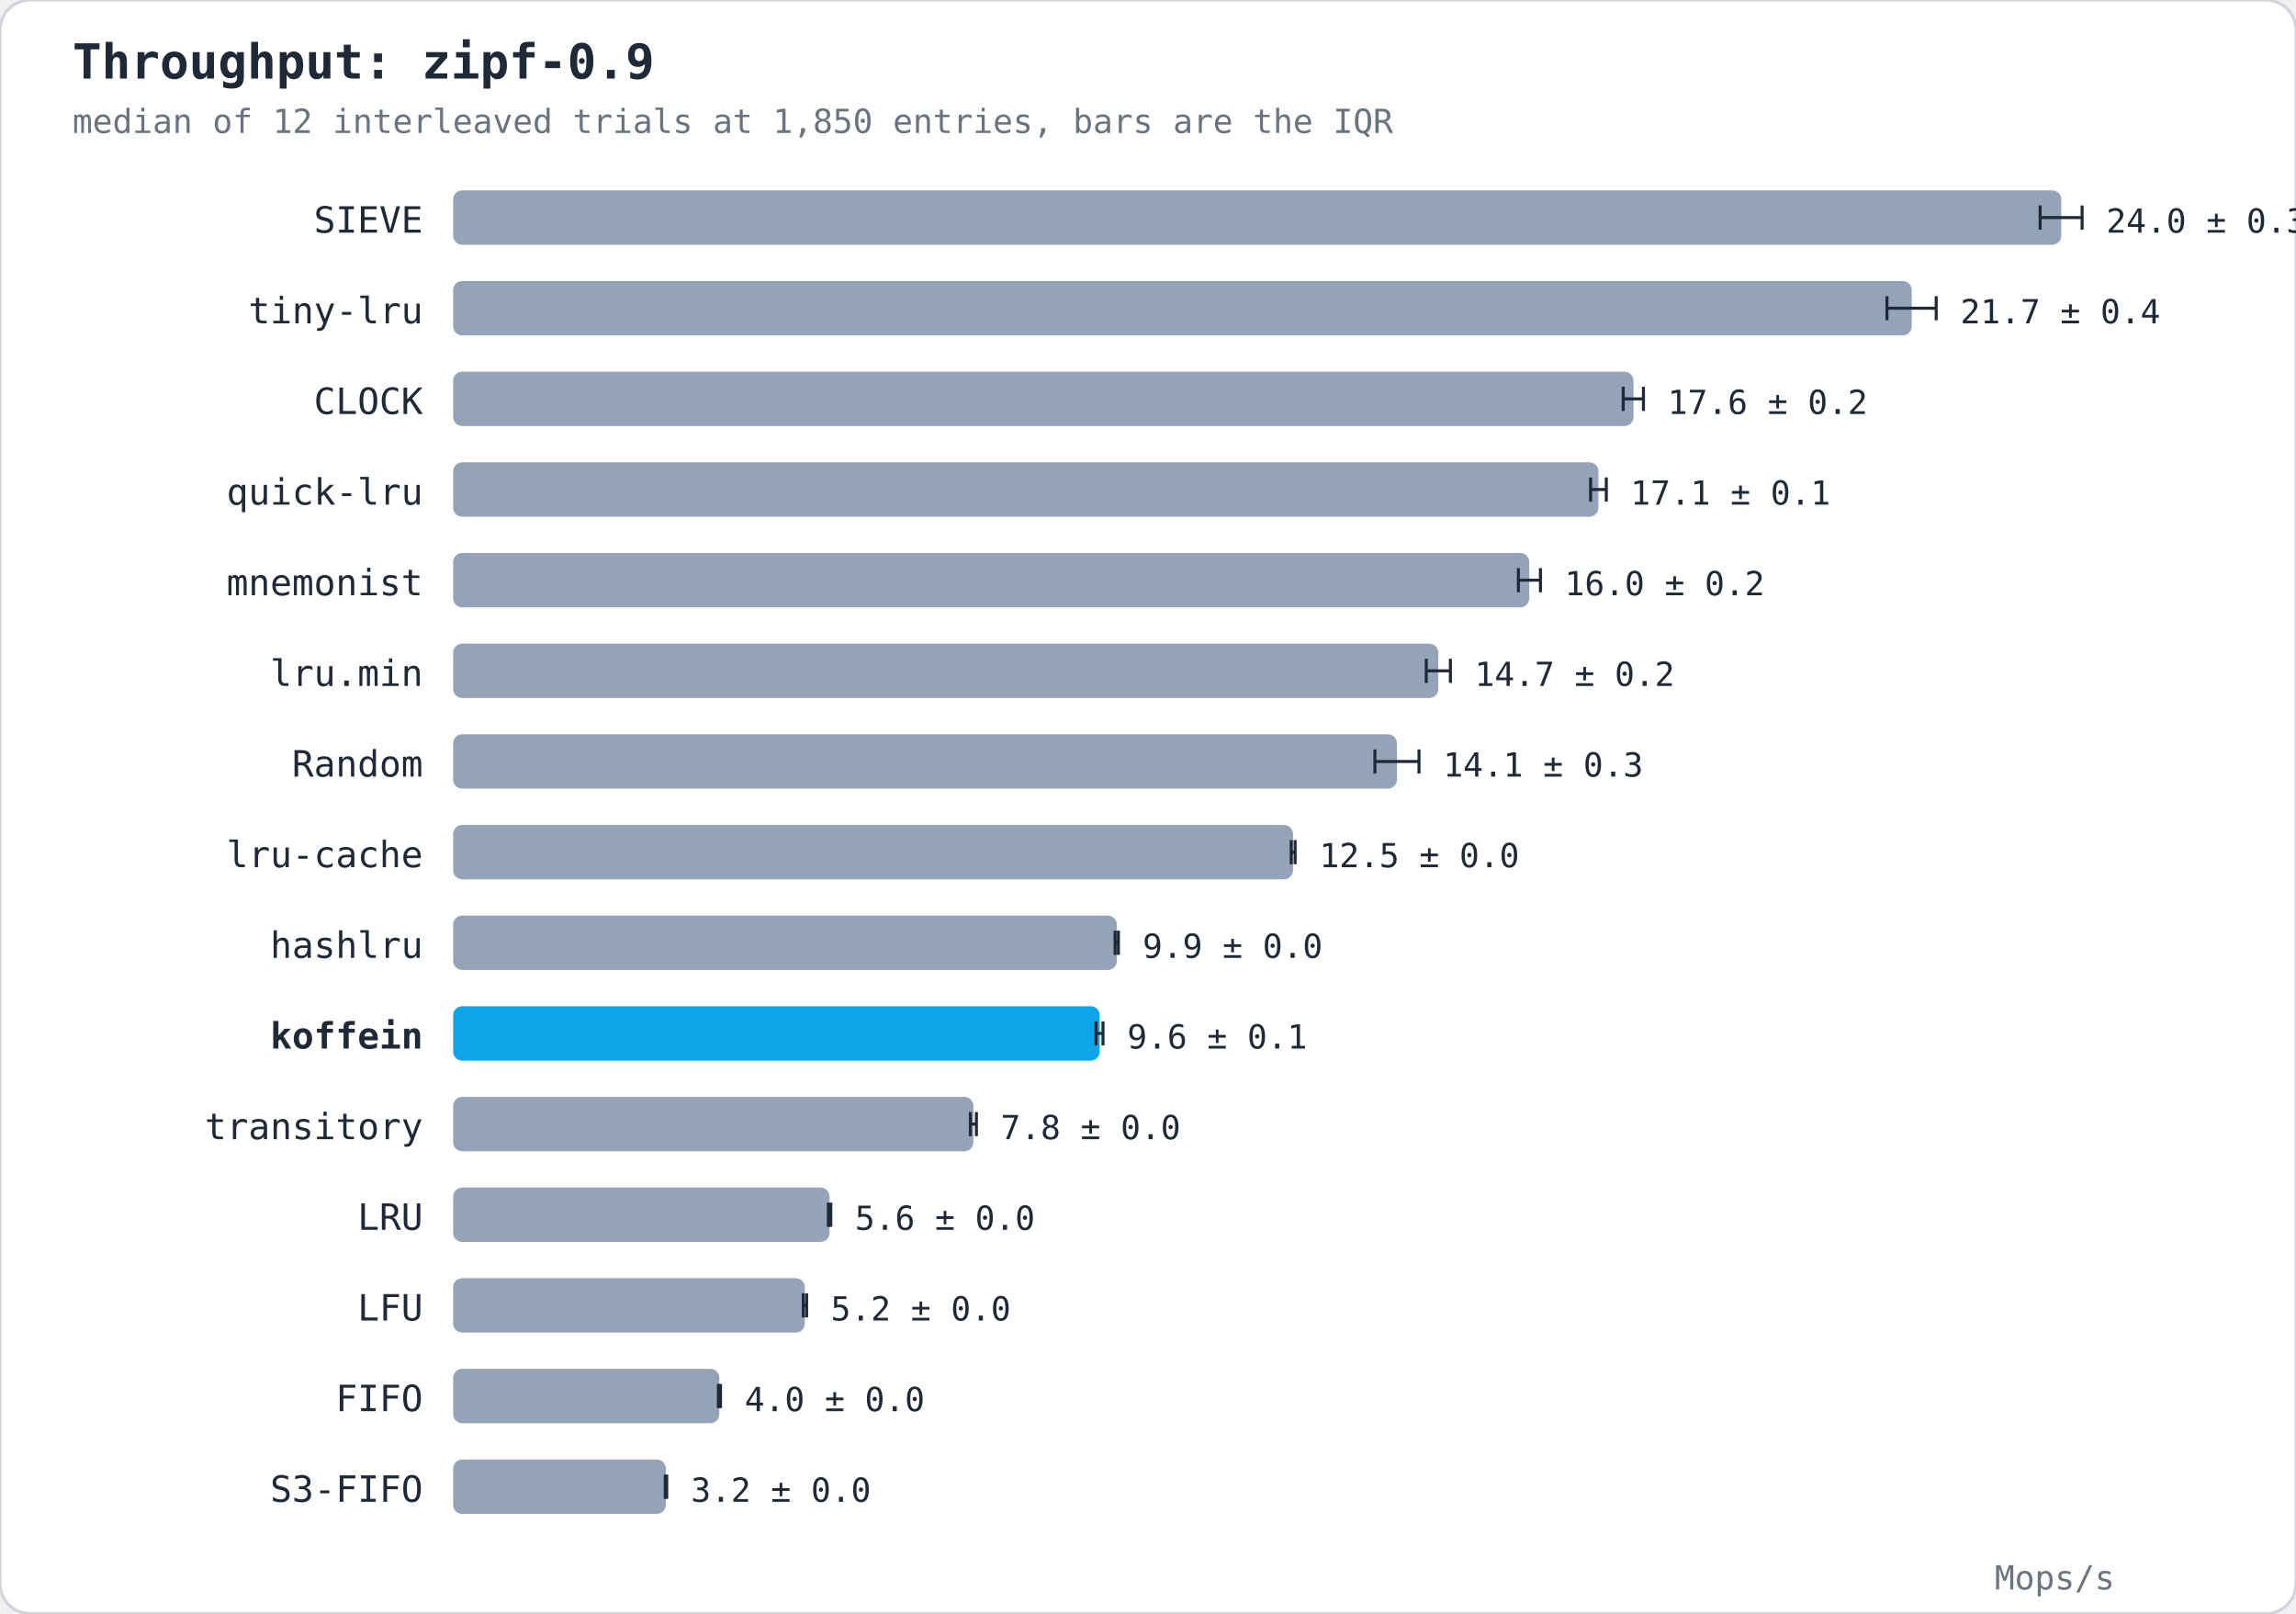
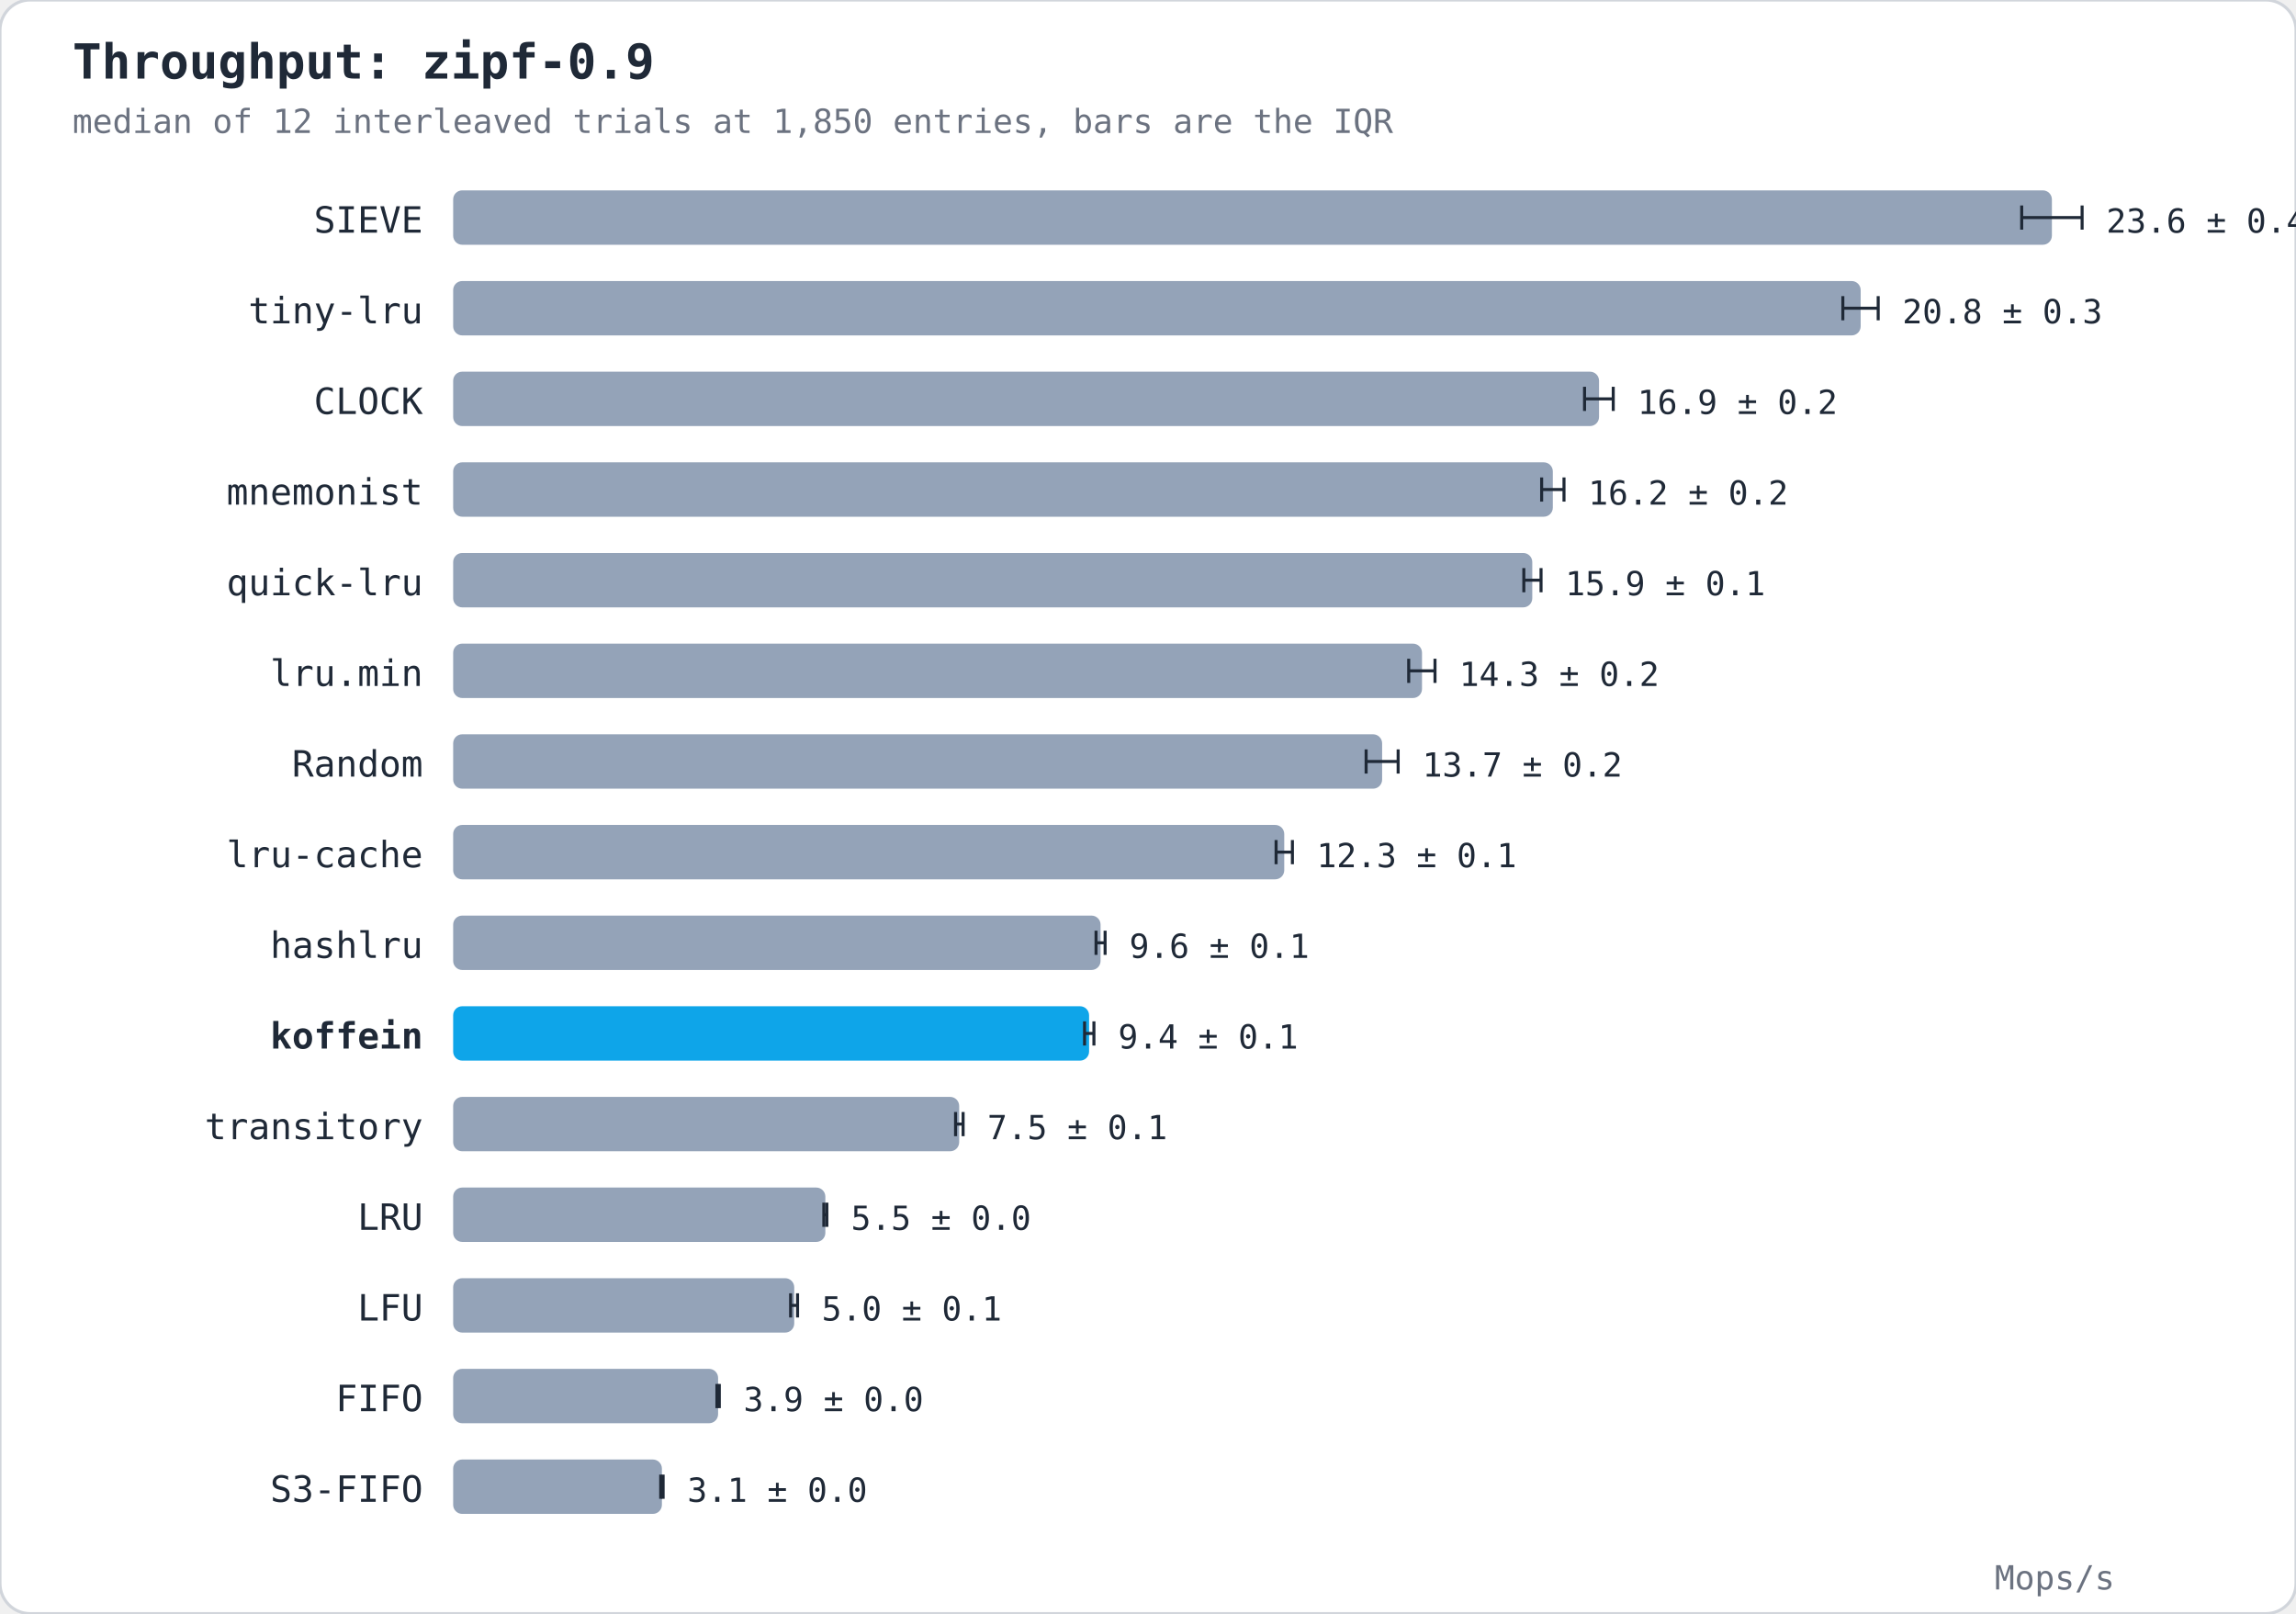
<svg xmlns="http://www.w3.org/2000/svg" viewBox="0 0 760 534" width="760" height="534" role="img">
  <rect x="0" y="0" width="760" height="534" rx="10" fill="#ffffff" stroke="#d1d5db" />
  <text x="24" y="26" font-family="ui-monospace,monospace" font-size="16" font-weight="700" fill="#1f2937">Throughput: zipf-0.9</text>
  <text x="24" y="44" font-family="ui-monospace,monospace" font-size="11" fill="#6b7280">median of 12 interleaved trials at 1,850 entries, bars are the IQR</text>
  <text x="140" y="77" text-anchor="end" font-family="ui-monospace,monospace" font-size="12" font-weight="400" fill="#1f2937">SIEVE</text>
-   <rect x="150" y="63" width="532.3" height="18" rx="3" fill="#94a3b8" />
-   <line x1="675.3" y1="72" x2="689.2" y2="72" stroke="#1f2937" stroke-width="1" />
-   <line x1="675.3" y1="68" x2="675.3" y2="76" stroke="#1f2937" stroke-width="1" />
+   <rect x="150" y="63" width="529.2" height="18" rx="3" fill="#94a3b8" />
+   <line x1="669.2" y1="72" x2="689.2" y2="72" stroke="#1f2937" stroke-width="1" />
+   <line x1="669.2" y1="68" x2="669.2" y2="76" stroke="#1f2937" stroke-width="1" />
  <line x1="689.2" y1="68" x2="689.2" y2="76" stroke="#1f2937" stroke-width="1" />
-   <text x="697.2" y="77" font-family="ui-monospace,monospace" font-size="11" fill="#1f2937">24.0 ± 0.3</text>
+   <text x="697.2" y="77" font-family="ui-monospace,monospace" font-size="11" fill="#1f2937">23.6 ± 0.4</text>
  <text x="140" y="107" text-anchor="end" font-family="ui-monospace,monospace" font-size="12" font-weight="400" fill="#1f2937">tiny-lru</text>
-   <rect x="150" y="93" width="482.8" height="18" rx="3" fill="#94a3b8" />
-   <line x1="624.6" y1="102" x2="640.9" y2="102" stroke="#1f2937" stroke-width="1" />
-   <line x1="624.6" y1="98" x2="624.6" y2="106" stroke="#1f2937" stroke-width="1" />
-   <line x1="640.9" y1="98" x2="640.9" y2="106" stroke="#1f2937" stroke-width="1" />
-   <text x="648.9" y="107" font-family="ui-monospace,monospace" font-size="11" fill="#1f2937">21.7 ± 0.4</text>
+   <rect x="150" y="93" width="465.9" height="18" rx="3" fill="#94a3b8" />
+   <line x1="610.0" y1="102" x2="621.7" y2="102" stroke="#1f2937" stroke-width="1" />
+   <line x1="610.0" y1="98" x2="610.0" y2="106" stroke="#1f2937" stroke-width="1" />
+   <line x1="621.7" y1="98" x2="621.7" y2="106" stroke="#1f2937" stroke-width="1" />
+   <text x="629.7" y="107" font-family="ui-monospace,monospace" font-size="11" fill="#1f2937">20.8 ± 0.3</text>
  <text x="140" y="137" text-anchor="end" font-family="ui-monospace,monospace" font-size="12" font-weight="400" fill="#1f2937">CLOCK</text>
-   <rect x="150" y="123" width="390.7" height="18" rx="3" fill="#94a3b8" />
-   <line x1="537.3" y1="132" x2="544.0" y2="132" stroke="#1f2937" stroke-width="1" />
-   <line x1="537.3" y1="128" x2="537.3" y2="136" stroke="#1f2937" stroke-width="1" />
-   <line x1="544.0" y1="128" x2="544.0" y2="136" stroke="#1f2937" stroke-width="1" />
-   <text x="552.0" y="137" font-family="ui-monospace,monospace" font-size="11" fill="#1f2937">17.6 ± 0.2</text>
-   <text x="140" y="167" text-anchor="end" font-family="ui-monospace,monospace" font-size="12" font-weight="400" fill="#1f2937">quick-lru</text>
-   <rect x="150" y="153" width="379.1" height="18" rx="3" fill="#94a3b8" />
-   <line x1="526.5" y1="162" x2="531.7" y2="162" stroke="#1f2937" stroke-width="1" />
-   <line x1="526.5" y1="158" x2="526.5" y2="166" stroke="#1f2937" stroke-width="1" />
-   <line x1="531.7" y1="158" x2="531.7" y2="166" stroke="#1f2937" stroke-width="1" />
-   <text x="539.7" y="167" font-family="ui-monospace,monospace" font-size="11" fill="#1f2937">17.1 ± 0.1</text>
-   <text x="140" y="197" text-anchor="end" font-family="ui-monospace,monospace" font-size="12" font-weight="400" fill="#1f2937">mnemonist</text>
-   <rect x="150" y="183" width="356.2" height="18" rx="3" fill="#94a3b8" />
-   <line x1="502.6" y1="192" x2="509.9" y2="192" stroke="#1f2937" stroke-width="1" />
-   <line x1="502.6" y1="188" x2="502.6" y2="196" stroke="#1f2937" stroke-width="1" />
-   <line x1="509.9" y1="188" x2="509.9" y2="196" stroke="#1f2937" stroke-width="1" />
-   <text x="517.9" y="197" font-family="ui-monospace,monospace" font-size="11" fill="#1f2937">16.0 ± 0.2</text>
+   <rect x="150" y="123" width="379.3" height="18" rx="3" fill="#94a3b8" />
+   <line x1="524.5" y1="132" x2="534.0" y2="132" stroke="#1f2937" stroke-width="1" />
+   <line x1="524.5" y1="128" x2="524.5" y2="136" stroke="#1f2937" stroke-width="1" />
+   <line x1="534.0" y1="128" x2="534.0" y2="136" stroke="#1f2937" stroke-width="1" />
+   <text x="542.0" y="137" font-family="ui-monospace,monospace" font-size="11" fill="#1f2937">16.9 ± 0.2</text>
+   <text x="140" y="167" text-anchor="end" font-family="ui-monospace,monospace" font-size="12" font-weight="400" fill="#1f2937">mnemonist</text>
+   <rect x="150" y="153" width="364.0" height="18" rx="3" fill="#94a3b8" />
+   <line x1="510.3" y1="162" x2="517.7" y2="162" stroke="#1f2937" stroke-width="1" />
+   <line x1="510.3" y1="158" x2="510.3" y2="166" stroke="#1f2937" stroke-width="1" />
+   <line x1="517.7" y1="158" x2="517.7" y2="166" stroke="#1f2937" stroke-width="1" />
+   <text x="525.7" y="167" font-family="ui-monospace,monospace" font-size="11" fill="#1f2937">16.2 ± 0.2</text>
+   <text x="140" y="197" text-anchor="end" font-family="ui-monospace,monospace" font-size="12" font-weight="400" fill="#1f2937">quick-lru</text>
+   <rect x="150" y="183" width="357.2" height="18" rx="3" fill="#94a3b8" />
+   <line x1="504.4" y1="192" x2="510.1" y2="192" stroke="#1f2937" stroke-width="1" />
+   <line x1="504.4" y1="188" x2="504.4" y2="196" stroke="#1f2937" stroke-width="1" />
+   <line x1="510.1" y1="188" x2="510.1" y2="196" stroke="#1f2937" stroke-width="1" />
+   <text x="518.1" y="197" font-family="ui-monospace,monospace" font-size="11" fill="#1f2937">15.9 ± 0.1</text>
  <text x="140" y="227" text-anchor="end" font-family="ui-monospace,monospace" font-size="12" font-weight="400" fill="#1f2937">lru.min</text>
-   <rect x="150" y="213" width="326.1" height="18" rx="3" fill="#94a3b8" />
-   <line x1="472.1" y1="222" x2="480.1" y2="222" stroke="#1f2937" stroke-width="1" />
-   <line x1="472.1" y1="218" x2="472.1" y2="226" stroke="#1f2937" stroke-width="1" />
-   <line x1="480.1" y1="218" x2="480.1" y2="226" stroke="#1f2937" stroke-width="1" />
-   <text x="488.1" y="227" font-family="ui-monospace,monospace" font-size="11" fill="#1f2937">14.7 ± 0.2</text>
+   <rect x="150" y="213" width="320.7" height="18" rx="3" fill="#94a3b8" />
+   <line x1="466.3" y1="222" x2="475.0" y2="222" stroke="#1f2937" stroke-width="1" />
+   <line x1="466.3" y1="218" x2="466.3" y2="226" stroke="#1f2937" stroke-width="1" />
+   <line x1="475.0" y1="218" x2="475.0" y2="226" stroke="#1f2937" stroke-width="1" />
+   <text x="483.0" y="227" font-family="ui-monospace,monospace" font-size="11" fill="#1f2937">14.3 ± 0.2</text>
  <text x="140" y="257" text-anchor="end" font-family="ui-monospace,monospace" font-size="12" font-weight="400" fill="#1f2937">Random</text>
-   <rect x="150" y="243" width="312.4" height="18" rx="3" fill="#94a3b8" />
-   <line x1="455.1" y1="252" x2="469.7" y2="252" stroke="#1f2937" stroke-width="1" />
-   <line x1="455.1" y1="248" x2="455.1" y2="256" stroke="#1f2937" stroke-width="1" />
-   <line x1="469.7" y1="248" x2="469.7" y2="256" stroke="#1f2937" stroke-width="1" />
-   <text x="477.7" y="257" font-family="ui-monospace,monospace" font-size="11" fill="#1f2937">14.1 ± 0.3</text>
+   <rect x="150" y="243" width="307.5" height="18" rx="3" fill="#94a3b8" />
+   <line x1="452.2" y1="252" x2="462.8" y2="252" stroke="#1f2937" stroke-width="1" />
+   <line x1="452.2" y1="248" x2="452.2" y2="256" stroke="#1f2937" stroke-width="1" />
+   <line x1="462.8" y1="248" x2="462.8" y2="256" stroke="#1f2937" stroke-width="1" />
+   <text x="470.8" y="257" font-family="ui-monospace,monospace" font-size="11" fill="#1f2937">13.7 ± 0.2</text>
  <text x="140" y="287" text-anchor="end" font-family="ui-monospace,monospace" font-size="12" font-weight="400" fill="#1f2937">lru-cache</text>
-   <rect x="150" y="273" width="278.0" height="18" rx="3" fill="#94a3b8" />
-   <line x1="427.4" y1="282" x2="428.7" y2="282" stroke="#1f2937" stroke-width="1" />
-   <line x1="427.4" y1="278" x2="427.4" y2="286" stroke="#1f2937" stroke-width="1" />
-   <line x1="428.7" y1="278" x2="428.7" y2="286" stroke="#1f2937" stroke-width="1" />
-   <text x="436.7" y="287" font-family="ui-monospace,monospace" font-size="11" fill="#1f2937">12.5 ± 0.0</text>
+   <rect x="150" y="273" width="275.1" height="18" rx="3" fill="#94a3b8" />
+   <line x1="422.4" y1="282" x2="427.8" y2="282" stroke="#1f2937" stroke-width="1" />
+   <line x1="422.4" y1="278" x2="422.4" y2="286" stroke="#1f2937" stroke-width="1" />
+   <line x1="427.8" y1="278" x2="427.8" y2="286" stroke="#1f2937" stroke-width="1" />
+   <text x="435.8" y="287" font-family="ui-monospace,monospace" font-size="11" fill="#1f2937">12.3 ± 0.1</text>
  <text x="140" y="317" text-anchor="end" font-family="ui-monospace,monospace" font-size="12" font-weight="400" fill="#1f2937">hashlru</text>
-   <rect x="150" y="303" width="219.7" height="18" rx="3" fill="#94a3b8" />
-   <line x1="369.1" y1="312" x2="370.2" y2="312" stroke="#1f2937" stroke-width="1" />
-   <line x1="369.1" y1="308" x2="369.1" y2="316" stroke="#1f2937" stroke-width="1" />
-   <line x1="370.2" y1="308" x2="370.2" y2="316" stroke="#1f2937" stroke-width="1" />
-   <text x="378.2" y="317" font-family="ui-monospace,monospace" font-size="11" fill="#1f2937">9.9 ± 0.0</text>
+   <rect x="150" y="303" width="214.3" height="18" rx="3" fill="#94a3b8" />
+   <line x1="362.8" y1="312" x2="365.8" y2="312" stroke="#1f2937" stroke-width="1" />
+   <line x1="362.8" y1="308" x2="362.8" y2="316" stroke="#1f2937" stroke-width="1" />
+   <line x1="365.8" y1="308" x2="365.8" y2="316" stroke="#1f2937" stroke-width="1" />
+   <text x="373.8" y="317" font-family="ui-monospace,monospace" font-size="11" fill="#1f2937">9.6 ± 0.1</text>
  <text x="140" y="347" text-anchor="end" font-family="ui-monospace,monospace" font-size="12" font-weight="700" fill="#1f2937">koffein</text>
-   <rect x="150" y="333" width="214.0" height="18" rx="3" fill="#0ea5e9" />
-   <line x1="362.8" y1="342" x2="365.1" y2="342" stroke="#1f2937" stroke-width="1" />
-   <line x1="362.8" y1="338" x2="362.8" y2="346" stroke="#1f2937" stroke-width="1" />
-   <line x1="365.1" y1="338" x2="365.1" y2="346" stroke="#1f2937" stroke-width="1" />
-   <text x="373.1" y="347" font-family="ui-monospace,monospace" font-size="11" fill="#1f2937">9.6 ± 0.1</text>
+   <rect x="150" y="333" width="210.5" height="18" rx="3" fill="#0ea5e9" />
+   <line x1="359.0" y1="342" x2="362.1" y2="342" stroke="#1f2937" stroke-width="1" />
+   <line x1="359.0" y1="338" x2="359.0" y2="346" stroke="#1f2937" stroke-width="1" />
+   <line x1="362.1" y1="338" x2="362.1" y2="346" stroke="#1f2937" stroke-width="1" />
+   <text x="370.1" y="347" font-family="ui-monospace,monospace" font-size="11" fill="#1f2937">9.4 ± 0.1</text>
  <text x="140" y="377" text-anchor="end" font-family="ui-monospace,monospace" font-size="12" font-weight="400" fill="#1f2937">transitory</text>
-   <rect x="150" y="363" width="172.2" height="18" rx="3" fill="#94a3b8" />
-   <line x1="321.2" y1="372" x2="323.2" y2="372" stroke="#1f2937" stroke-width="1" />
-   <line x1="321.2" y1="368" x2="321.2" y2="376" stroke="#1f2937" stroke-width="1" />
-   <line x1="323.2" y1="368" x2="323.2" y2="376" stroke="#1f2937" stroke-width="1" />
-   <text x="331.2" y="377" font-family="ui-monospace,monospace" font-size="11" fill="#1f2937">7.8 ± 0.0</text>
+   <rect x="150" y="363" width="167.5" height="18" rx="3" fill="#94a3b8" />
+   <line x1="316.3" y1="372" x2="318.8" y2="372" stroke="#1f2937" stroke-width="1" />
+   <line x1="316.3" y1="368" x2="316.3" y2="376" stroke="#1f2937" stroke-width="1" />
+   <line x1="318.8" y1="368" x2="318.8" y2="376" stroke="#1f2937" stroke-width="1" />
+   <text x="326.8" y="377" font-family="ui-monospace,monospace" font-size="11" fill="#1f2937">7.5 ± 0.1</text>
  <text x="140" y="407" text-anchor="end" font-family="ui-monospace,monospace" font-size="12" font-weight="400" fill="#1f2937">LRU</text>
-   <rect x="150" y="393" width="124.6" height="18" rx="3" fill="#94a3b8" />
-   <line x1="274.2" y1="402" x2="275.0" y2="402" stroke="#1f2937" stroke-width="1" />
-   <line x1="274.2" y1="398" x2="274.2" y2="406" stroke="#1f2937" stroke-width="1" />
-   <line x1="275.0" y1="398" x2="275.0" y2="406" stroke="#1f2937" stroke-width="1" />
-   <text x="283.0" y="407" font-family="ui-monospace,monospace" font-size="11" fill="#1f2937">5.6 ± 0.0</text>
+   <rect x="150" y="393" width="123.2" height="18" rx="3" fill="#94a3b8" />
+   <line x1="272.7" y1="402" x2="273.7" y2="402" stroke="#1f2937" stroke-width="1" />
+   <line x1="272.7" y1="398" x2="272.7" y2="406" stroke="#1f2937" stroke-width="1" />
+   <line x1="273.7" y1="398" x2="273.7" y2="406" stroke="#1f2937" stroke-width="1" />
+   <text x="281.7" y="407" font-family="ui-monospace,monospace" font-size="11" fill="#1f2937">5.5 ± 0.0</text>
  <text x="140" y="437" text-anchor="end" font-family="ui-monospace,monospace" font-size="12" font-weight="400" fill="#1f2937">LFU</text>
-   <rect x="150" y="423" width="116.4" height="18" rx="3" fill="#94a3b8" />
-   <line x1="265.9" y1="432" x2="267.0" y2="432" stroke="#1f2937" stroke-width="1" />
-   <line x1="265.9" y1="428" x2="265.9" y2="436" stroke="#1f2937" stroke-width="1" />
-   <line x1="267.0" y1="428" x2="267.0" y2="436" stroke="#1f2937" stroke-width="1" />
-   <text x="275.0" y="437" font-family="ui-monospace,monospace" font-size="11" fill="#1f2937">5.2 ± 0.0</text>
+   <rect x="150" y="423" width="112.9" height="18" rx="3" fill="#94a3b8" />
+   <line x1="261.7" y1="432" x2="264.0" y2="432" stroke="#1f2937" stroke-width="1" />
+   <line x1="261.7" y1="428" x2="261.7" y2="436" stroke="#1f2937" stroke-width="1" />
+   <line x1="264.0" y1="428" x2="264.0" y2="436" stroke="#1f2937" stroke-width="1" />
+   <text x="272.0" y="437" font-family="ui-monospace,monospace" font-size="11" fill="#1f2937">5.0 ± 0.1</text>
  <text x="140" y="467" text-anchor="end" font-family="ui-monospace,monospace" font-size="12" font-weight="400" fill="#1f2937">FIFO</text>
-   <rect x="150" y="453" width="88.1" height="18" rx="3" fill="#94a3b8" />
-   <line x1="237.8" y1="462" x2="238.5" y2="462" stroke="#1f2937" stroke-width="1" />
-   <line x1="237.8" y1="458" x2="237.8" y2="466" stroke="#1f2937" stroke-width="1" />
-   <line x1="238.5" y1="458" x2="238.5" y2="466" stroke="#1f2937" stroke-width="1" />
-   <text x="246.5" y="467" font-family="ui-monospace,monospace" font-size="11" fill="#1f2937">4.0 ± 0.0</text>
+   <rect x="150" y="453" width="87.7" height="18" rx="3" fill="#94a3b8" />
+   <line x1="237.3" y1="462" x2="238.1" y2="462" stroke="#1f2937" stroke-width="1" />
+   <line x1="237.3" y1="458" x2="237.3" y2="466" stroke="#1f2937" stroke-width="1" />
+   <line x1="238.1" y1="458" x2="238.1" y2="466" stroke="#1f2937" stroke-width="1" />
+   <text x="246.1" y="467" font-family="ui-monospace,monospace" font-size="11" fill="#1f2937">3.9 ± 0.0</text>
  <text x="140" y="497" text-anchor="end" font-family="ui-monospace,monospace" font-size="12" font-weight="400" fill="#1f2937">S3-FIFO</text>
-   <rect x="150" y="483" width="70.4" height="18" rx="3" fill="#94a3b8" />
-   <line x1="220.2" y1="492" x2="220.7" y2="492" stroke="#1f2937" stroke-width="1" />
-   <line x1="220.2" y1="488" x2="220.2" y2="496" stroke="#1f2937" stroke-width="1" />
-   <line x1="220.7" y1="488" x2="220.7" y2="496" stroke="#1f2937" stroke-width="1" />
-   <text x="228.7" y="497" font-family="ui-monospace,monospace" font-size="11" fill="#1f2937">3.2 ± 0.0</text>
+   <rect x="150" y="483" width="69.1" height="18" rx="3" fill="#94a3b8" />
+   <line x1="218.7" y1="492" x2="219.5" y2="492" stroke="#1f2937" stroke-width="1" />
+   <line x1="218.7" y1="488" x2="218.7" y2="496" stroke="#1f2937" stroke-width="1" />
+   <line x1="219.5" y1="488" x2="219.5" y2="496" stroke="#1f2937" stroke-width="1" />
+   <text x="227.5" y="497" font-family="ui-monospace,monospace" font-size="11" fill="#1f2937">3.1 ± 0.0</text>
  <text x="700" y="526" text-anchor="end" font-family="ui-monospace,monospace" font-size="11" fill="#6b7280">Mops/s</text>
</svg>
